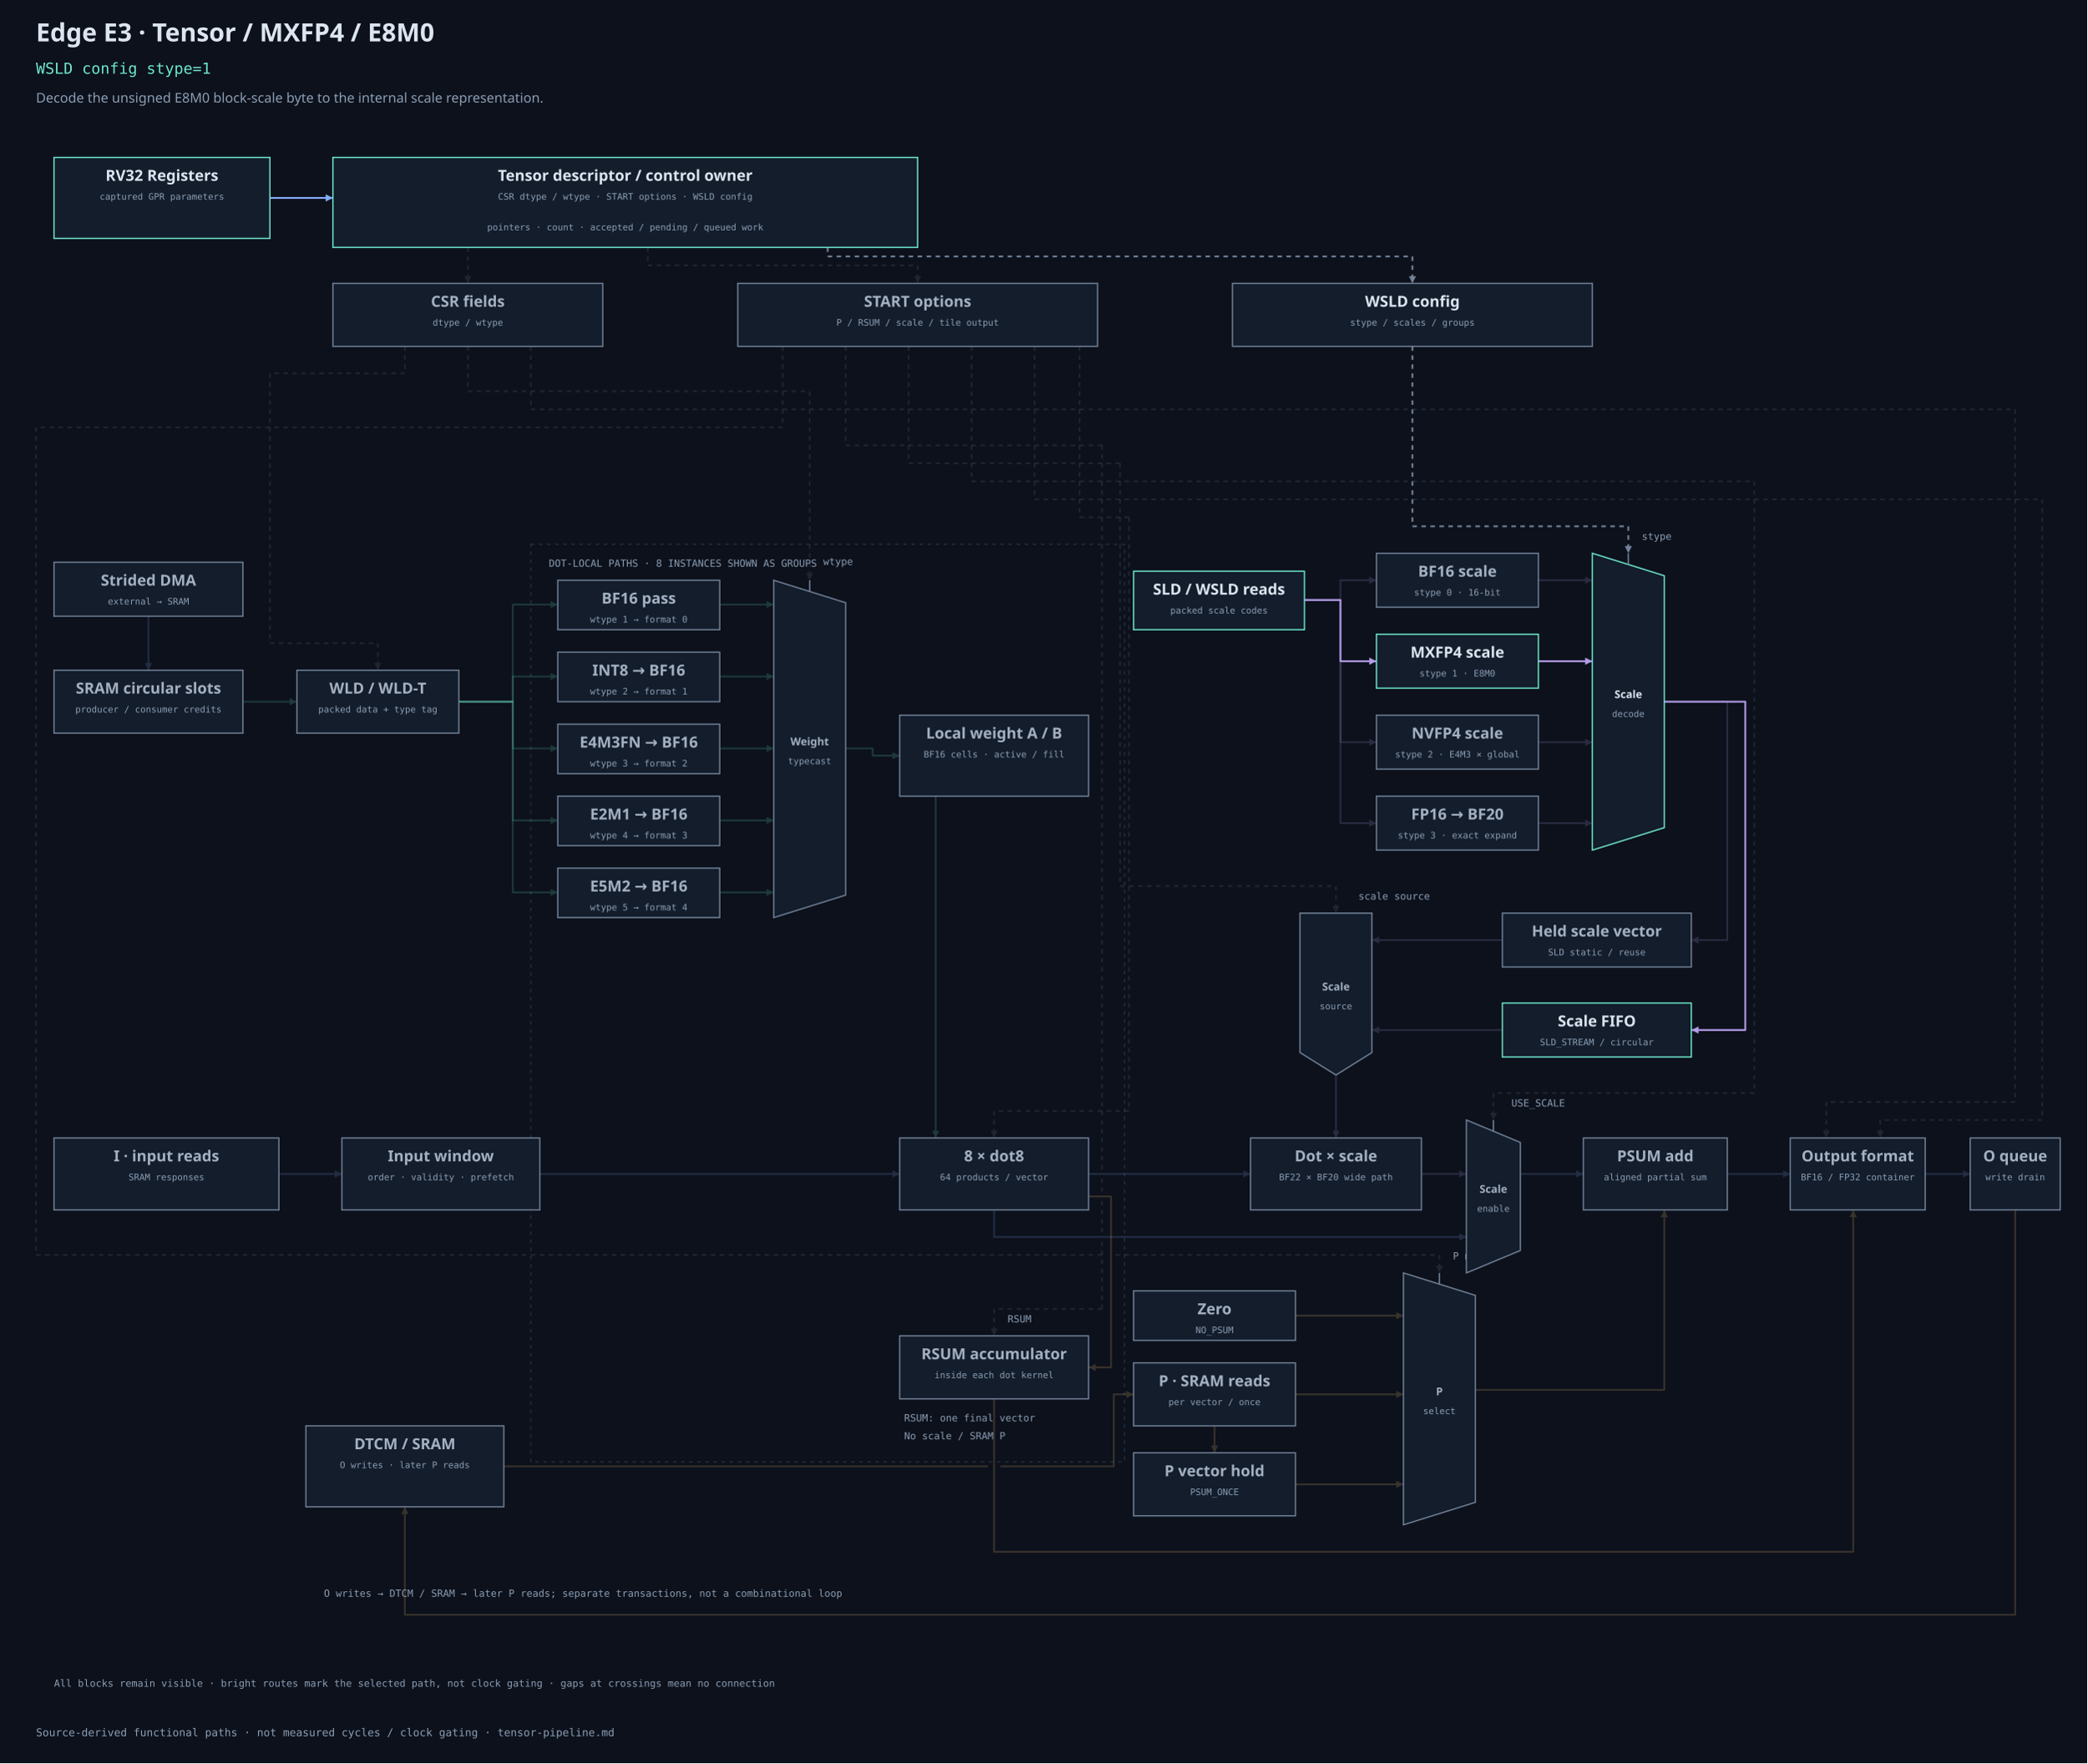
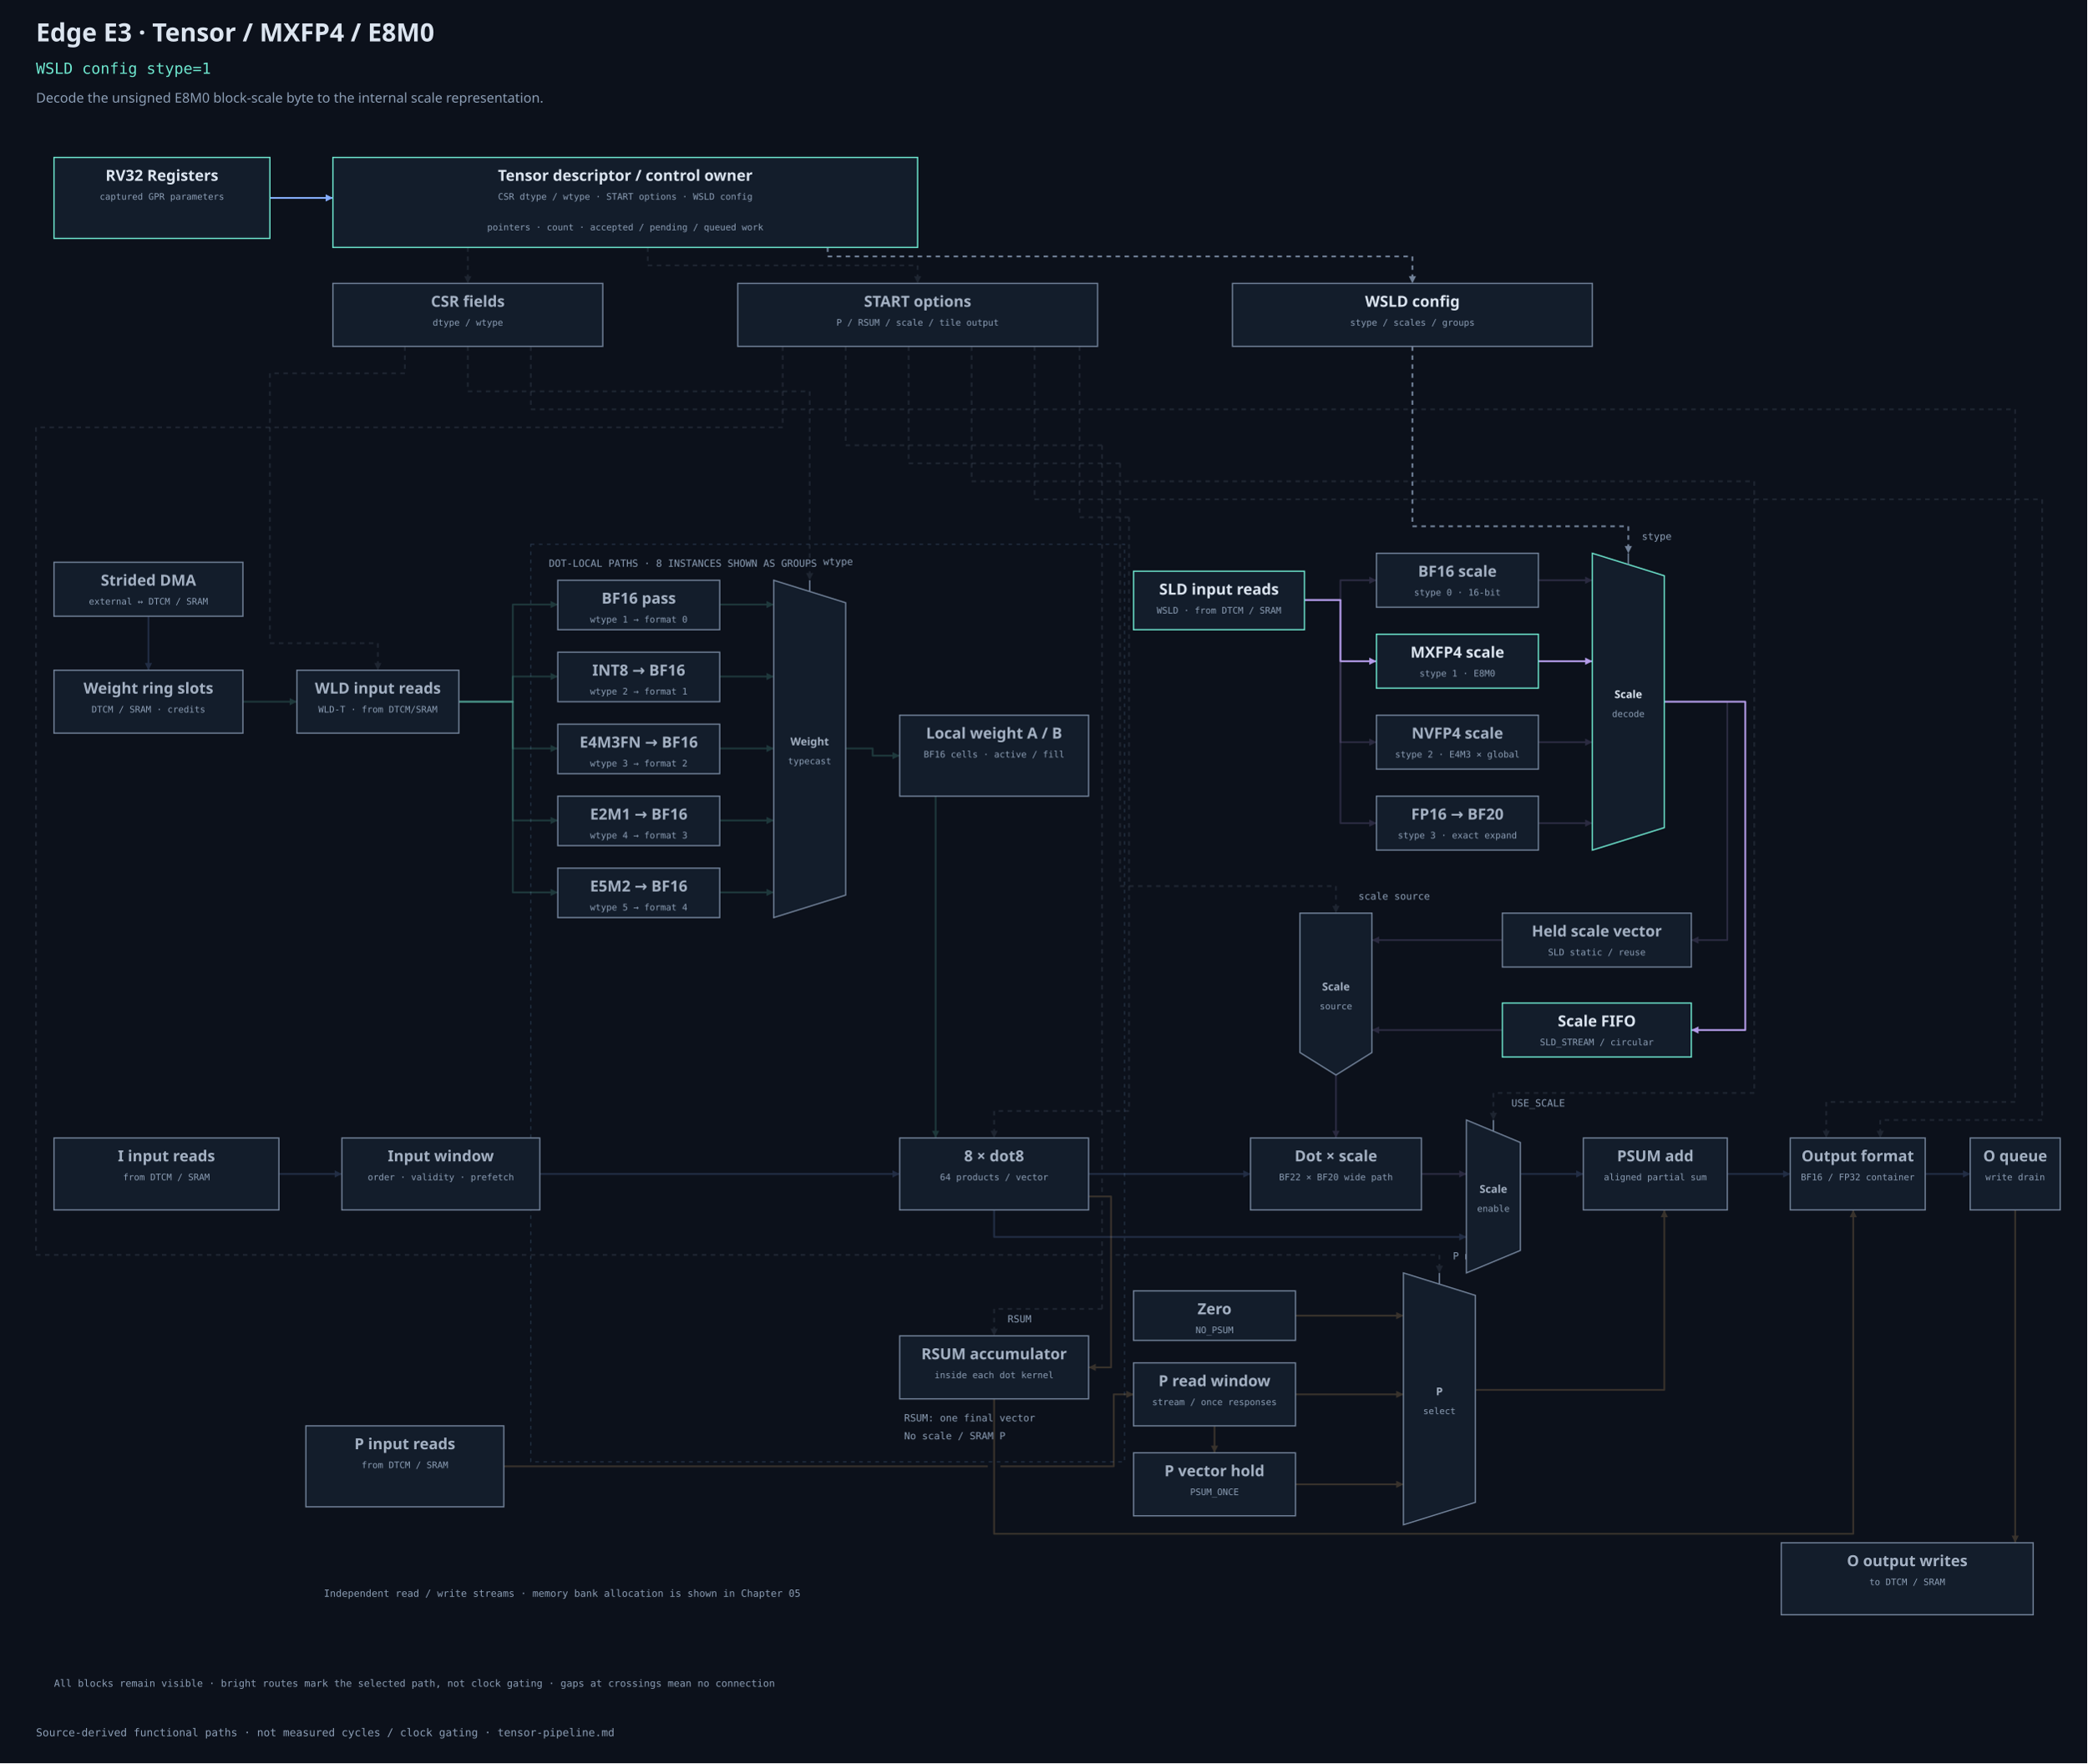
<svg xmlns="http://www.w3.org/2000/svg" width="2320" height="1960" viewBox="0 0 2320 1960">
  <rect width="2320" height="1960" fill="#0c111b" />
  <text x="40" y="46" fill="#dce5f0" font-family="sans-serif" font-size="28" font-weight="700">Edge E3 · Tensor / MXFP4 / E8M0</text>
  <text x="40" y="82" fill="#6ee7cf" font-family="monospace" font-size="17">WSLD config stype=1</text>
  <text x="40" y="114" fill="#8c9eb5" font-family="sans-serif" font-size="15">Decode the unsigned E8M0 block-scale byte to the internal scale representation.</text>
  <svg x="20" y="135" width="2280" height="1760" viewBox="0 0 2280 1760" role="img" aria-labelledby="tensor-svg-title tensor-svg-desc">
    <style>.tensor-bg{fill:var(--bg,#0c111b)}.tensor-memory{fill:none;stroke:var(--rule,#29394e);stroke-dasharray:4 5}.tensor-title{font:600 17px sans-serif;fill:var(--ink,#dce5f0)}.tensor-sub{font:10px monospace;fill:var(--muted,#8c9eb5)}.tensor-caption{font:11px monospace;fill:var(--muted,#8c9eb5)}.tensor-box{fill:var(--panel,#131d2b);stroke:var(--ink,#dce5f0);stroke-width:1.4}.tensor-wire{fill:none;stroke-width:2;stroke-linejoin:round}.tensor-data{stroke:#85adff}.tensor-weight{stroke:#6ee7cf}.tensor-psum{stroke:#ffc578}.tensor-optional{stroke:#b39be8}.tensor-control{stroke:#718198;stroke-dasharray:5 5}.tensor-arrow-data{fill:#85adff}.tensor-arrow-weight{fill:#6ee7cf}.tensor-arrow-psum{fill:#ffc578}.tensor-arrow-optional{fill:#b39be8}.tensor-arrow-control{fill:#718198}[data-tensor-node]{opacity:1}[data-tensor-path]{opacity:.18}[data-tensor-path].is-active{opacity:1}[data-tensor-node]:not(.is-active) .tensor-box{stroke:var(--muted,#718198)}[data-tensor-node]:not(.is-active) .tensor-title{fill:var(--muted,#a4b1c3)}[data-tensor-node]:not(.is-active) .tensor-sub{fill:var(--muted,#8c9eb5)}.tensor-mux-title{font-size:12px}.tensor-control-source .tensor-box{stroke:#718198!important}.tensor-control-port{stroke:#718198;stroke-width:1.5;fill:none}.is-active .tensor-box{stroke:#6ee7cf}</style>
    <defs>
      <marker id="tensor-arrow-data" viewBox="0 0 8 8" refX="8" refY="4" markerWidth="8" markerHeight="8" markerUnits="userSpaceOnUse" orient="auto">
        <path d="M0 0L8 4L0 8Z" class="tensor-arrow-data" />
      </marker>
      <marker id="tensor-arrow-weight" viewBox="0 0 8 8" refX="8" refY="4" markerWidth="8" markerHeight="8" markerUnits="userSpaceOnUse" orient="auto">
        <path d="M0 0L8 4L0 8Z" class="tensor-arrow-weight" />
      </marker>
      <marker id="tensor-arrow-psum" viewBox="0 0 8 8" refX="8" refY="4" markerWidth="8" markerHeight="8" markerUnits="userSpaceOnUse" orient="auto">
        <path d="M0 0L8 4L0 8Z" class="tensor-arrow-psum" />
      </marker>
      <marker id="tensor-arrow-optional" viewBox="0 0 8 8" refX="8" refY="4" markerWidth="8" markerHeight="8" markerUnits="userSpaceOnUse" orient="auto">
        <path d="M0 0L8 4L0 8Z" class="tensor-arrow-optional" />
      </marker>
      <marker id="tensor-arrow-control" viewBox="0 0 8 8" refX="8" refY="4" markerWidth="8" markerHeight="8" markerUnits="userSpaceOnUse" orient="auto">
        <path d="M0 0L8 4L0 8Z" class="tensor-arrow-control" />
      </marker>
    </defs>
    <rect class="tensor-bg" width="2280" height="1760" />
    <rect class="tensor-memory" x="570" y="470" width="660" height="1020" />
    <text class="tensor-caption" x="590" y="495">DOT-LOCAL PATHS · 8 INSTANCES SHOWN AS GROUPS</text>
    <text class="tensor-caption" x="895" y="493">wtype</text>
    <text class="tensor-caption" x="1805" y="465">stype</text>
    <text class="tensor-caption" x="1660" y="1095">USE_SCALE</text>
    <text class="tensor-caption" x="1490" y="865">scale source</text>
    <text class="tensor-caption" x="1595" y="1265">P mode</text>
    <text class="tensor-caption" x="1100" y="1335">RSUM</text>
    <path data-tensor-path="gpr-owner" class="tensor-wire tensor-data is-active" d="M280 85H350" marker-end="url(#tensor-arrow-data)" />
    <g data-tensor-path="ctrl-wld" class="tensor-wire tensor-control ">
      <path d="M430 250L430 280M430 280L280 280M280 280L280 580M280 580L400 580M400 580L400 610" />
      <path d="M400 602L400 610" marker-end="url(#tensor-arrow-control)" />
    </g>
    <g data-tensor-path="ctrl-weight" class="tensor-wire tensor-control ">
      <path d="M500 250L500 300M500 300L880 300M880 300L880 510" />
      <path d="M880 502L880 510" marker-end="url(#tensor-arrow-control)" />
    </g>
    <g data-tensor-path="ctrl-psum" class="tensor-wire tensor-control ">
      <path d="M850 250L850 340M850 340L20 340M20 340L20 1260M20 1260L1210 1260M1220 1260L1580 1260M1580 1260L1580 1280" />
      <path d="M1580 1272L1580 1280" marker-end="url(#tensor-arrow-control)" />
    </g>
    <g data-tensor-path="ctrl-rsum" class="tensor-wire tensor-control ">
      <path d="M920 250L920 360M920 360L1205 360M1205 360L1205 1165M1205 1175L1205 1190M1205 1200L1205 1235M1205 1245L1205 1320M1205 1320L1085 1320M1085 1320L1085 1350" />
      <path d="M1085 1342L1085 1350" marker-end="url(#tensor-arrow-control)" />
    </g>
    <g data-tensor-path="ctrl-scale" class="tensor-wire tensor-control ">
      <path d="M990 250L990 380M990 380L1225 380M1225 380L1225 850M1225 850L1465 850M1465 850L1465 880" />
      <path d="M1465 872L1465 880" marker-end="url(#tensor-arrow-control)" />
    </g>
    <g data-tensor-path="ctrl-enable" class="tensor-wire tensor-control ">
      <path d="M1060 250L1060 400M1060 400L1930 400M1930 400L1930 1080M1930 1080L1640 1080M1640 1080L1640 1110" />
      <path d="M1640 1102L1640 1110" marker-end="url(#tensor-arrow-control)" />
    </g>
    <g data-tensor-path="ctrl-stype" class="tensor-wire tensor-control is-active">
      <path d="M1550 250L1550 450M1550 450L1790 450M1790 450L1790 480" />
      <path d="M1790 472L1790 480" marker-end="url(#tensor-arrow-control)" />
    </g>
    <g data-tensor-path="ctrl-format" class="tensor-wire tensor-control ">
      <path d="M570 250L570 320M570 320L2220 320M2220 320L2220 1090M2220 1090L2010 1090M2010 1090L2010 1130" />
      <path d="M2010 1122L2010 1130" marker-end="url(#tensor-arrow-control)" />
    </g>
    <g data-tensor-path="owner-dot" class="tensor-wire tensor-control ">
      <path d="M1180 250L1180 440M1180 440L1235 440M1235 440L1235 1100M1235 1100L1085 1100M1085 1100L1085 1130" />
      <path d="M1085 1122L1085 1130" marker-end="url(#tensor-arrow-control)" />
    </g>
    <path data-tensor-path="dma-ring" class="tensor-wire tensor-data " d="M145 550L145 610" marker-end="url(#tensor-arrow-data)" />
    <path data-tensor-path="ring-wld" class="tensor-wire tensor-weight " d="M250 645L310 645" marker-end="url(#tensor-arrow-weight)" />
    <path data-tensor-path="weights" class="tensor-wire tensor-weight " d="M1020 750L1020 1130" marker-end="url(#tensor-arrow-weight)" />
    <path data-tensor-path="input-window" class="tensor-wire tensor-data " d="M290 1170L360 1170" marker-end="url(#tensor-arrow-data)" />
    <path data-tensor-path="window-dot" class="tensor-wire tensor-data " d="M580 1170L980 1170" marker-end="url(#tensor-arrow-data)" />
    <path data-tensor-path="dot-post" class="tensor-wire tensor-data " d="M1190 1170L1370 1170" marker-end="url(#tensor-arrow-data)" />
    <path data-tensor-path="scale-product" class="tensor-wire tensor-optional " d="M1560 1170L1610 1170" marker-end="url(#tensor-arrow-optional)" />
    <path data-tensor-path="scale-bypass" class="tensor-wire tensor-data " d="M1085 1210L1085 1240L1610 1240" marker-end="url(#tensor-arrow-data)" />
    <path data-tensor-path="scaled-to-post" class="tensor-wire tensor-data " d="M1670 1170L1740 1170" marker-end="url(#tensor-arrow-data)" />
    <path data-tensor-path="post-output" class="tensor-wire tensor-data " d="M1900 1170L1970 1170" marker-end="url(#tensor-arrow-data)" />
    <path data-tensor-path="format-output" class="tensor-wire tensor-data " d="M2120 1170L2170 1170" marker-end="url(#tensor-arrow-data)" />
    <path data-tensor-path="rsum-merge" class="tensor-wire tensor-psum " d="M1190 1195L1215 1195L1215 1385L1190 1385" marker-end="url(#tensor-arrow-psum)" />
-     <path data-tensor-path="rsum-output" class="tensor-wire tensor-psum " d="M1085 1420L1085 1590L2040 1590L2040 1210" marker-end="url(#tensor-arrow-psum)" />
+     <path data-tensor-path="rsum-output" class="tensor-wire tensor-psum " d="M1085 1420L1085 1570L2040 1570L2040 1210" marker-end="url(#tensor-arrow-psum)" />
    <path data-tensor-path="static-scale" class="tensor-wire tensor-optional " d="M1650 910L1505 910" marker-end="url(#tensor-arrow-optional)" />
    <path data-tensor-path="stream-scale" class="tensor-wire tensor-optional " d="M1650 1010L1505 1010" marker-end="url(#tensor-arrow-optional)" />
    <path data-tensor-path="scale" class="tensor-wire tensor-optional " d="M1465 1060L1465 1130" marker-end="url(#tensor-arrow-optional)" />
    <path data-tensor-path="sld-static" class="tensor-wire tensor-optional " d="M1830 645L1900 645L1900 910L1860 910" marker-end="url(#tensor-arrow-optional)" />
    <path data-tensor-path="sld-stream" class="tensor-wire tensor-optional is-active" d="M1830 645L1920 645L1920 1010L1860 1010" marker-end="url(#tensor-arrow-optional)" />
    <path data-tensor-path="zero-p" class="tensor-wire tensor-psum " d="M1420 1327.5L1540 1327.5" marker-end="url(#tensor-arrow-psum)" />
    <path data-tensor-path="read-hold" class="tensor-wire tensor-psum " d="M1330 1450L1330 1480" marker-end="url(#tensor-arrow-psum)" />
    <path data-tensor-path="hold-p" class="tensor-wire tensor-psum " d="M1420 1515L1540 1515" marker-end="url(#tensor-arrow-psum)" />
    <path data-tensor-path="stream-p" class="tensor-wire tensor-psum " d="M1420 1415L1540 1415" marker-end="url(#tensor-arrow-psum)" />
    <path data-tensor-path="psum-post" class="tensor-wire tensor-psum " d="M1620 1410L1830 1410L1830 1210" marker-end="url(#tensor-arrow-psum)" />
-     <path data-tensor-path="writeback" class="tensor-wire tensor-psum " d="M2220 1210L2220 1660L430 1660L430 1540" marker-end="url(#tensor-arrow-psum)" />
-     <g data-tensor-path="sram-psum" class="tensor-wire tensor-psum ">
+     <path data-tensor-path="writeback" class="tensor-wire tensor-psum " d="M2220 1210L2220 1580" marker-end="url(#tensor-arrow-psum)" />
+     <g data-tensor-path="p-read-window" class="tensor-wire tensor-psum ">
      <path d="M540 1495L1078 1495M1092 1495L1218 1495L1218 1415L1240 1415" />
      <path d="M1232 1415H1240" marker-end="url(#tensor-arrow-psum)" />
    </g>
    <path data-tensor-path="wld-bf16" class="tensor-wire tensor-weight " d="M490 645L550 645L550 537L600 537" marker-end="url(#tensor-arrow-weight)" />
    <path data-tensor-path="cast-bf16" class="tensor-wire tensor-weight " d="M780 537L840 537" marker-end="url(#tensor-arrow-weight)" />
    <path data-tensor-path="wld-int8" class="tensor-wire tensor-weight " d="M490 645L550 645L550 617L600 617" marker-end="url(#tensor-arrow-weight)" />
    <path data-tensor-path="cast-int8" class="tensor-wire tensor-weight " d="M780 617L840 617" marker-end="url(#tensor-arrow-weight)" />
    <path data-tensor-path="wld-e4m3" class="tensor-wire tensor-weight " d="M490 645L550 645L550 697L600 697" marker-end="url(#tensor-arrow-weight)" />
    <path data-tensor-path="cast-e4m3" class="tensor-wire tensor-weight " d="M780 697L840 697" marker-end="url(#tensor-arrow-weight)" />
    <path data-tensor-path="wld-fp4" class="tensor-wire tensor-weight " d="M490 645L550 645L550 777L600 777" marker-end="url(#tensor-arrow-weight)" />
    <path data-tensor-path="cast-fp4" class="tensor-wire tensor-weight " d="M780 777L840 777" marker-end="url(#tensor-arrow-weight)" />
    <path data-tensor-path="wld-e5m2" class="tensor-wire tensor-weight " d="M490 645L550 645L550 857L600 857" marker-end="url(#tensor-arrow-weight)" />
    <path data-tensor-path="cast-e5m2" class="tensor-wire tensor-weight " d="M780 857L840 857" marker-end="url(#tensor-arrow-weight)" />
    <path data-tensor-path="wld-banks" class="tensor-wire tensor-weight " d="M920 697L950 697L950 705L980 705" marker-end="url(#tensor-arrow-weight)" />
    <path data-tensor-path="sld-bf16" class="tensor-wire tensor-optional " d="M1430 532L1470 532L1470 510L1510 510" marker-end="url(#tensor-arrow-optional)" />
    <path data-tensor-path="decode-bf16" class="tensor-wire tensor-optional " d="M1690 510L1750 510" marker-end="url(#tensor-arrow-optional)" />
    <path data-tensor-path="sld-mx" class="tensor-wire tensor-optional is-active" d="M1430 532L1470 532L1470 600L1510 600" marker-end="url(#tensor-arrow-optional)" />
    <path data-tensor-path="decode-mx" class="tensor-wire tensor-optional is-active" d="M1690 600L1750 600" marker-end="url(#tensor-arrow-optional)" />
    <path data-tensor-path="sld-nv" class="tensor-wire tensor-optional " d="M1430 532L1470 532L1470 690L1510 690" marker-end="url(#tensor-arrow-optional)" />
    <path data-tensor-path="decode-nv" class="tensor-wire tensor-optional " d="M1690 690L1750 690" marker-end="url(#tensor-arrow-optional)" />
    <path data-tensor-path="sld-fp16" class="tensor-wire tensor-optional " d="M1430 532L1470 532L1470 780L1510 780" marker-end="url(#tensor-arrow-optional)" />
    <path data-tensor-path="decode-fp16" class="tensor-wire tensor-optional " d="M1690 780L1750 780" marker-end="url(#tensor-arrow-optional)" />
    <g data-tensor-path="owner-csr" class="tensor-wire tensor-control ">
      <path d="M500 140L500 180" />
      <path d="M500 172L500 180" marker-end="url(#tensor-arrow-control)" />
    </g>
    <g data-tensor-path="owner-start" class="tensor-wire tensor-control ">
      <path d="M700 140L700 160M700 160L1000 160M1000 160L1000 180" />
      <path d="M1000 172L1000 180" marker-end="url(#tensor-arrow-control)" />
    </g>
    <g data-tensor-path="owner-wsld" class="tensor-wire tensor-control is-active">
      <path d="M900 140L900 150M900 150L1550 150M1550 150L1550 180" />
      <path d="M1550 172L1550 180" marker-end="url(#tensor-arrow-control)" />
    </g>
    <g data-tensor-path="ctrl-tile-format" class="tensor-wire tensor-control ">
      <path d="M1130 250L1130 420M1130 420L2250 420M2250 420L2250 1110M2250 1110L2070 1110M2070 1110L2070 1130" />
      <path d="M2070 1122L2070 1130" marker-end="url(#tensor-arrow-control)" />
    </g>
    <g data-tensor-node="gpr" class="is-active " role="button" tabindex="0" aria-label="RV32 Registers: explore this path">
      <rect class="tensor-box" x="40" y="40" width="240" height="90" />
      <text class="tensor-title " x="160" y="66" text-anchor="middle">RV32 Registers</text>
      <text class="tensor-sub" x="160" y="87" text-anchor="middle">captured GPR parameters</text>
    </g>
    <g data-tensor-node="owner" class="is-active " role="button" tabindex="0" aria-label="Tensor descriptor / control owner: explore this path">
      <rect class="tensor-box" x="350" y="40" width="650" height="100" />
      <text class="tensor-title " x="675" y="66" text-anchor="middle">Tensor descriptor / control owner</text>
      <text class="tensor-sub" x="675" y="87" text-anchor="middle">CSR dtype / wtype · START options · WSLD config</text>
      <text class="tensor-sub" x="675" y="121" text-anchor="middle">pointers · count · accepted / pending / queued work</text>
    </g>
    <g data-tensor-node="dma" class=" " role="button" tabindex="0" aria-label="Strided DMA: explore this path">
      <rect class="tensor-box" x="40" y="490" width="210" height="60" />
      <text class="tensor-title " x="145" y="516" text-anchor="middle">Strided DMA</text>
-       <text class="tensor-sub" x="145" y="537" text-anchor="middle">external → SRAM</text>
-     </g>
-     <g data-tensor-node="ring" class=" " role="button" tabindex="0" aria-label="SRAM circular slots: explore this path">
+       <text class="tensor-sub" x="145" y="537" text-anchor="middle">external ↔ DTCM / SRAM</text>
+     </g>
+     <g data-tensor-node="ring" class=" " role="button" tabindex="0" aria-label="Weight ring slots: explore this path">
      <rect class="tensor-box" x="40" y="610" width="210" height="70" />
-       <text class="tensor-title " x="145" y="636" text-anchor="middle">SRAM circular slots</text>
-       <text class="tensor-sub" x="145" y="657" text-anchor="middle">producer / consumer credits</text>
-     </g>
-     <g data-tensor-node="wld" class=" " role="button" tabindex="0" aria-label="WLD / WLD-T: explore this path">
+       <text class="tensor-title " x="145" y="636" text-anchor="middle">Weight ring slots</text>
+       <text class="tensor-sub" x="145" y="657" text-anchor="middle">DTCM / SRAM · credits</text>
+     </g>
+     <g data-tensor-node="wld" class=" " role="button" tabindex="0" aria-label="WLD input reads: explore this path">
      <rect class="tensor-box" x="310" y="610" width="180" height="70" />
-       <text class="tensor-title " x="400" y="636" text-anchor="middle">WLD / WLD-T</text>
-       <text class="tensor-sub" x="400" y="657" text-anchor="middle">packed data + type tag</text>
+       <text class="tensor-title " x="400" y="636" text-anchor="middle">WLD input reads</text>
+       <text class="tensor-sub" x="400" y="657" text-anchor="middle">WLD-T · from DTCM/SRAM</text>
    </g>
    <g data-tensor-node="w-bf16" class=" " role="button" tabindex="0" aria-label="BF16 pass: explore this path">
      <rect class="tensor-box" x="600" y="510" width="180" height="55" />
      <text class="tensor-title " x="690" y="536" text-anchor="middle">BF16 pass</text>
      <text class="tensor-sub" x="690" y="557" text-anchor="middle">wtype 1 → format 0</text>
    </g>
    <g data-tensor-node="w-int8" class=" " role="button" tabindex="0" aria-label="INT8 → BF16: explore this path">
      <rect class="tensor-box" x="600" y="590" width="180" height="55" />
      <text class="tensor-title " x="690" y="616" text-anchor="middle">INT8 → BF16</text>
      <text class="tensor-sub" x="690" y="637" text-anchor="middle">wtype 2 → format 1</text>
    </g>
    <g data-tensor-node="w-e4m3" class=" " role="button" tabindex="0" aria-label="E4M3FN → BF16: explore this path">
      <rect class="tensor-box" x="600" y="670" width="180" height="55" />
      <text class="tensor-title " x="690" y="696" text-anchor="middle">E4M3FN → BF16</text>
      <text class="tensor-sub" x="690" y="717" text-anchor="middle">wtype 3 → format 2</text>
    </g>
    <g data-tensor-node="w-fp4" class=" " role="button" tabindex="0" aria-label="E2M1 → BF16: explore this path">
      <rect class="tensor-box" x="600" y="750" width="180" height="55" />
      <text class="tensor-title " x="690" y="776" text-anchor="middle">E2M1 → BF16</text>
      <text class="tensor-sub" x="690" y="797" text-anchor="middle">wtype 4 → format 3</text>
    </g>
    <g data-tensor-node="w-e5m2" class=" " role="button" tabindex="0" aria-label="E5M2 → BF16: explore this path">
      <rect class="tensor-box" x="600" y="830" width="180" height="55" />
      <text class="tensor-title " x="690" y="856" text-anchor="middle">E5M2 → BF16</text>
      <text class="tensor-sub" x="690" y="877" text-anchor="middle">wtype 5 → format 4</text>
    </g>
    <g data-tensor-node="wselect" class=" " role="button" tabindex="0" aria-label="Weight: explore this path">
      <path class="tensor-box" d="M840 510L920 535V860L840 885Z" />
      <path class="tensor-control-port" d="M880 510V522.5" />
      <text class="tensor-title tensor-mux-title" x="880" y="693.5" text-anchor="middle">Weight</text>
      <text class="tensor-sub" x="880" y="714.5" text-anchor="middle">typecast</text>
    </g>
    <g data-tensor-node="banks" class=" " role="button" tabindex="0" aria-label="Local weight A / B: explore this path">
      <rect class="tensor-box" x="980" y="660" width="210" height="90" />
      <text class="tensor-title " x="1085" y="686" text-anchor="middle">Local weight A / B</text>
      <text class="tensor-sub" x="1085" y="707" text-anchor="middle">BF16 cells · active / fill</text>
    </g>
-     <g data-tensor-node="input" class=" " role="button" tabindex="0" aria-label="I · input reads: explore this path">
+     <g data-tensor-node="input" class=" " role="button" tabindex="0" aria-label="I input reads: explore this path">
      <rect class="tensor-box" x="40" y="1130" width="250" height="80" />
-       <text class="tensor-title " x="165" y="1156" text-anchor="middle">I · input reads</text>
-       <text class="tensor-sub" x="165" y="1177" text-anchor="middle">SRAM responses</text>
+       <text class="tensor-title " x="165" y="1156" text-anchor="middle">I input reads</text>
+       <text class="tensor-sub" x="165" y="1177" text-anchor="middle">from DTCM / SRAM</text>
    </g>
    <g data-tensor-node="window" class=" " role="button" tabindex="0" aria-label="Input window: explore this path">
      <rect class="tensor-box" x="360" y="1130" width="220" height="80" />
      <text class="tensor-title " x="470" y="1156" text-anchor="middle">Input window</text>
      <text class="tensor-sub" x="470" y="1177" text-anchor="middle">order · validity · prefetch</text>
    </g>
    <g data-tensor-node="dot" class=" " role="button" tabindex="0" aria-label="8 × dot8: explore this path">
      <rect class="tensor-box" x="980" y="1130" width="210" height="80" />
      <text class="tensor-title " x="1085" y="1156" text-anchor="middle">8 × dot8</text>
      <text class="tensor-sub" x="1085" y="1177" text-anchor="middle">64 products / vector</text>
    </g>
    <g data-tensor-node="rsum" class=" " role="button" tabindex="0" aria-label="RSUM accumulator: explore this path">
      <rect class="tensor-box" x="980" y="1350" width="210" height="70" />
      <text class="tensor-title " x="1085" y="1376" text-anchor="middle">RSUM accumulator</text>
      <text class="tensor-sub" x="1085" y="1397" text-anchor="middle">inside each dot kernel</text>
    </g>
-     <g data-tensor-node="sld" class="is-active " role="button" tabindex="0" aria-label="SLD / WSLD reads: explore this path">
+     <g data-tensor-node="sld" class="is-active " role="button" tabindex="0" aria-label="SLD input reads: explore this path">
      <rect class="tensor-box" x="1240" y="500" width="190" height="65" />
-       <text class="tensor-title " x="1335" y="526" text-anchor="middle">SLD / WSLD reads</text>
-       <text class="tensor-sub" x="1335" y="547" text-anchor="middle">packed scale codes</text>
+       <text class="tensor-title " x="1335" y="526" text-anchor="middle">SLD input reads</text>
+       <text class="tensor-sub" x="1335" y="547" text-anchor="middle">WSLD · from DTCM / SRAM</text>
    </g>
    <g data-tensor-node="s-bf16" class=" " role="button" tabindex="0" aria-label="BF16 scale: explore this path">
      <rect class="tensor-box" x="1510" y="480" width="180" height="60" />
      <text class="tensor-title " x="1600" y="506" text-anchor="middle">BF16 scale</text>
      <text class="tensor-sub" x="1600" y="527" text-anchor="middle">stype 0 · 16-bit</text>
    </g>
    <g data-tensor-node="s-mx" class="is-active " role="button" tabindex="0" aria-label="MXFP4 scale: explore this path">
      <rect class="tensor-box" x="1510" y="570" width="180" height="60" />
      <text class="tensor-title " x="1600" y="596" text-anchor="middle">MXFP4 scale</text>
      <text class="tensor-sub" x="1600" y="617" text-anchor="middle">stype 1 · E8M0</text>
    </g>
    <g data-tensor-node="s-nv" class=" " role="button" tabindex="0" aria-label="NVFP4 scale: explore this path">
      <rect class="tensor-box" x="1510" y="660" width="180" height="60" />
      <text class="tensor-title " x="1600" y="686" text-anchor="middle">NVFP4 scale</text>
      <text class="tensor-sub" x="1600" y="707" text-anchor="middle">stype 2 · E4M3 × global</text>
    </g>
    <g data-tensor-node="s-fp16" class=" " role="button" tabindex="0" aria-label="FP16 → BF20: explore this path">
      <rect class="tensor-box" x="1510" y="750" width="180" height="60" />
      <text class="tensor-title " x="1600" y="776" text-anchor="middle">FP16 → BF20</text>
      <text class="tensor-sub" x="1600" y="797" text-anchor="middle">stype 3 · exact expand</text>
    </g>
    <g data-tensor-node="stype" class="is-active " role="button" tabindex="0" aria-label="Scale: explore this path">
      <path class="tensor-box" d="M1750 480L1830 505V785L1750 810Z" />
      <path class="tensor-control-port" d="M1790 480V492.5" />
      <text class="tensor-title tensor-mux-title" x="1790" y="641" text-anchor="middle">Scale</text>
      <text class="tensor-sub" x="1790" y="662" text-anchor="middle">decode</text>
    </g>
    <g data-tensor-node="scale-hold" class=" " role="button" tabindex="0" aria-label="Held scale vector: explore this path">
      <rect class="tensor-box" x="1650" y="880" width="210" height="60" />
      <text class="tensor-title " x="1755" y="906" text-anchor="middle">Held scale vector</text>
      <text class="tensor-sub" x="1755" y="927" text-anchor="middle">SLD static / reuse</text>
    </g>
    <g data-tensor-node="scale-fifo" class="is-active " role="button" tabindex="0" aria-label="Scale FIFO: explore this path">
      <rect class="tensor-box" x="1650" y="980" width="210" height="60" />
      <text class="tensor-title " x="1755" y="1006" text-anchor="middle">Scale FIFO</text>
      <text class="tensor-sub" x="1755" y="1027" text-anchor="middle">SLD_STREAM / circular</text>
    </g>
    <g data-tensor-node="scale-source" class=" " role="button" tabindex="0" aria-label="Scale: explore this path">
      <path class="tensor-box" d="M1425 880H1505V1035L1465 1060L1425 1035Z" />
      <text class="tensor-title tensor-mux-title" x="1465" y="966" text-anchor="middle">Scale</text>
      <text class="tensor-sub" x="1465" y="987" text-anchor="middle">source</text>
    </g>
    <g data-tensor-node="scale-mul" class=" " role="button" tabindex="0" aria-label="Dot × scale: explore this path">
      <rect class="tensor-box" x="1370" y="1130" width="190" height="80" />
      <text class="tensor-title " x="1465" y="1156" text-anchor="middle">Dot × scale</text>
      <text class="tensor-sub" x="1465" y="1177" text-anchor="middle">BF22 × BF20 wide path</text>
    </g>
    <g data-tensor-node="scale-select" class=" " role="button" tabindex="0" aria-label="Scale: explore this path">
      <path class="tensor-box" d="M1610 1110L1670 1135V1255L1610 1280Z" />
      <path class="tensor-control-port" d="M1640 1110V1122.5" />
      <text class="tensor-title tensor-mux-title" x="1640" y="1191" text-anchor="middle">Scale</text>
      <text class="tensor-sub" x="1640" y="1212" text-anchor="middle">enable</text>
    </g>
    <g data-tensor-node="post" class=" " role="button" tabindex="0" aria-label="PSUM add: explore this path">
      <rect class="tensor-box" x="1740" y="1130" width="160" height="80" />
      <text class="tensor-title " x="1820" y="1156" text-anchor="middle">PSUM add</text>
      <text class="tensor-sub" x="1820" y="1177" text-anchor="middle">aligned partial sum</text>
    </g>
-     <g data-tensor-node="psum" class=" " role="button" tabindex="0" aria-label="P · SRAM reads: explore this path">
+     <g data-tensor-node="psum" class=" " role="button" tabindex="0" aria-label="P read window: explore this path">
      <rect class="tensor-box" x="1240" y="1380" width="180" height="70" />
-       <text class="tensor-title " x="1330" y="1406" text-anchor="middle">P · SRAM reads</text>
-       <text class="tensor-sub" x="1330" y="1427" text-anchor="middle">per vector / once</text>
-     </g>
-     <g data-tensor-node="psum-memory" class=" " role="button" tabindex="0" aria-label="DTCM / SRAM: explore this path">
+       <text class="tensor-title " x="1330" y="1406" text-anchor="middle">P read window</text>
+       <text class="tensor-sub" x="1330" y="1427" text-anchor="middle">stream / once responses</text>
+     </g>
+     <g data-tensor-node="p-input" class=" " role="button" tabindex="0" aria-label="P input reads: explore this path">
      <rect class="tensor-box" x="320" y="1450" width="220" height="90" />
-       <text class="tensor-title " x="430" y="1476" text-anchor="middle">DTCM / SRAM</text>
-       <text class="tensor-sub" x="430" y="1497" text-anchor="middle">O writes · later P reads</text>
+       <text class="tensor-title " x="430" y="1476" text-anchor="middle">P input reads</text>
+       <text class="tensor-sub" x="430" y="1497" text-anchor="middle">from DTCM / SRAM</text>
    </g>
    <g data-tensor-node="zero" class=" " role="button" tabindex="0" aria-label="Zero: explore this path">
      <rect class="tensor-box" x="1240" y="1300" width="180" height="55" />
      <text class="tensor-title " x="1330" y="1326" text-anchor="middle">Zero</text>
      <text class="tensor-sub" x="1330" y="1347" text-anchor="middle">NO_PSUM</text>
    </g>
    <g data-tensor-node="psum-hold" class=" " role="button" tabindex="0" aria-label="P vector hold: explore this path">
      <rect class="tensor-box" x="1240" y="1480" width="180" height="70" />
      <text class="tensor-title " x="1330" y="1506" text-anchor="middle">P vector hold</text>
      <text class="tensor-sub" x="1330" y="1527" text-anchor="middle">PSUM_ONCE</text>
    </g>
    <g data-tensor-node="psum-select" class=" " role="button" tabindex="0" aria-label="P: explore this path">
      <path class="tensor-box" d="M1540 1280L1620 1305V1535L1540 1560Z" />
      <path class="tensor-control-port" d="M1580 1280V1292.5" />
      <text class="tensor-title tensor-mux-title" x="1580" y="1416" text-anchor="middle">P</text>
      <text class="tensor-sub" x="1580" y="1437" text-anchor="middle">select</text>
    </g>
    <g data-tensor-node="format" class=" " role="button" tabindex="0" aria-label="Output format: explore this path">
      <rect class="tensor-box" x="1970" y="1130" width="150" height="80" />
      <text class="tensor-title " x="2045" y="1156" text-anchor="middle">Output format</text>
      <text class="tensor-sub" x="2045" y="1177" text-anchor="middle">BF16 / FP32 container</text>
    </g>
    <g data-tensor-node="output" class=" " role="button" tabindex="0" aria-label="O queue: explore this path">
      <rect class="tensor-box" x="2170" y="1130" width="100" height="80" />
      <text class="tensor-title " x="2220" y="1156" text-anchor="middle">O queue</text>
      <text class="tensor-sub" x="2220" y="1177" text-anchor="middle">write drain</text>
    </g>
+     <g data-tensor-node="o-writes" class=" " role="button" tabindex="0" aria-label="O output writes: explore this path">
+       <rect class="tensor-box" x="1960" y="1580" width="280" height="80" />
+       <text class="tensor-title " x="2100" y="1606" text-anchor="middle">O output writes</text>
+       <text class="tensor-sub" x="2100" y="1627" text-anchor="middle">to DTCM / SRAM</text>
+     </g>
    <g data-tensor-node="csr-fields" class=" tensor-control-source" role="button" tabindex="0" aria-label="CSR fields: explore this path">
      <rect class="tensor-box" x="350" y="180" width="300" height="70" />
      <text class="tensor-title " x="500" y="206" text-anchor="middle">CSR fields</text>
      <text class="tensor-sub" x="500" y="227" text-anchor="middle">dtype / wtype</text>
    </g>
    <g data-tensor-node="start-fields" class=" tensor-control-source" role="button" tabindex="0" aria-label="START options: explore this path">
      <rect class="tensor-box" x="800" y="180" width="400" height="70" />
      <text class="tensor-title " x="1000" y="206" text-anchor="middle">START options</text>
      <text class="tensor-sub" x="1000" y="227" text-anchor="middle">P / RSUM / scale / tile output</text>
    </g>
    <g data-tensor-node="wsld-fields" class="is-active tensor-control-source" role="button" tabindex="0" aria-label="WSLD config: explore this path">
      <rect class="tensor-box" x="1350" y="180" width="400" height="70" />
      <text class="tensor-title " x="1550" y="206" text-anchor="middle">WSLD config</text>
      <text class="tensor-sub" x="1550" y="227" text-anchor="middle">stype / scales / groups</text>
    </g>
    <text class="tensor-caption" x="985" y="1445">RSUM: one final vector</text>
    <text class="tensor-caption" x="985" y="1465">No scale / SRAM P</text>
-     <text class="tensor-caption" x="340" y="1640">O writes → DTCM / SRAM → later P reads; separate transactions, not a combinational loop</text>
+     <text class="tensor-caption" x="340" y="1640">Independent read / write streams · memory bank allocation is shown in Chapter 05</text>
    <text class="tensor-caption" x="40" y="1740">All blocks remain visible · bright routes mark the selected path, not clock gating · gaps at crossings mean no connection</text>
  </svg>
  <text x="40" y="1930" fill="#8c9eb5" font-family="monospace" font-size="12">Source-derived functional paths · not measured cycles / clock gating · tensor-pipeline.md</text>
</svg>
